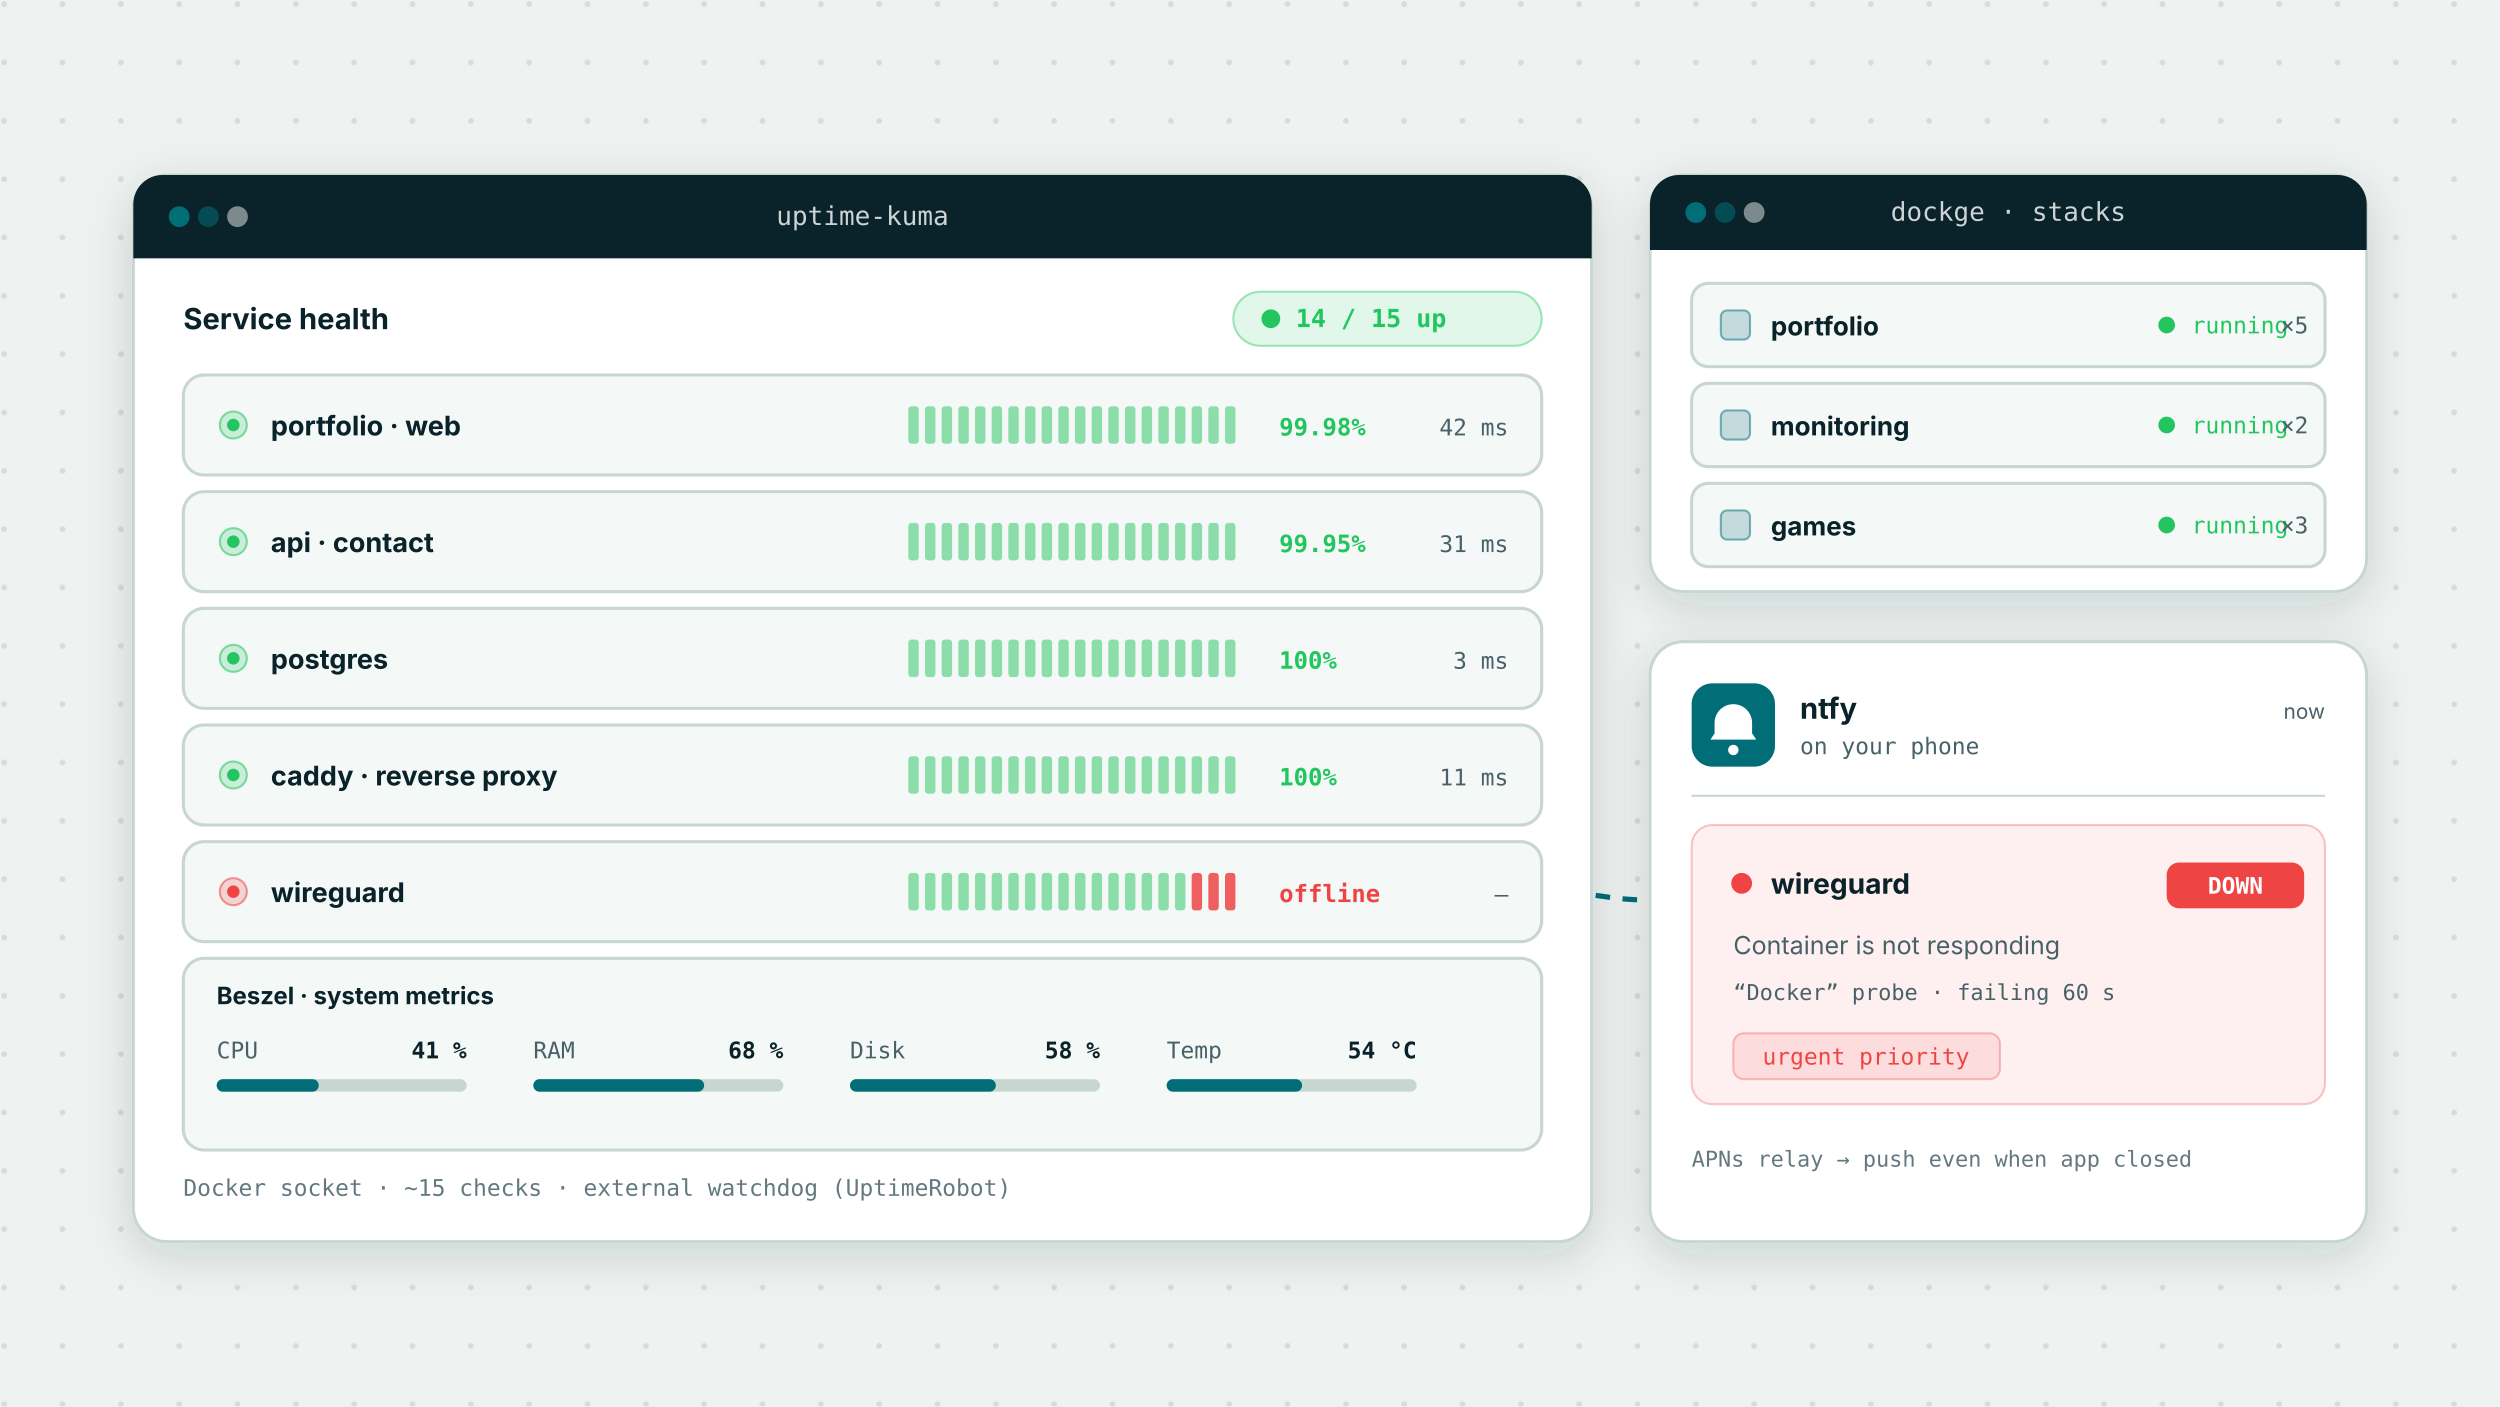
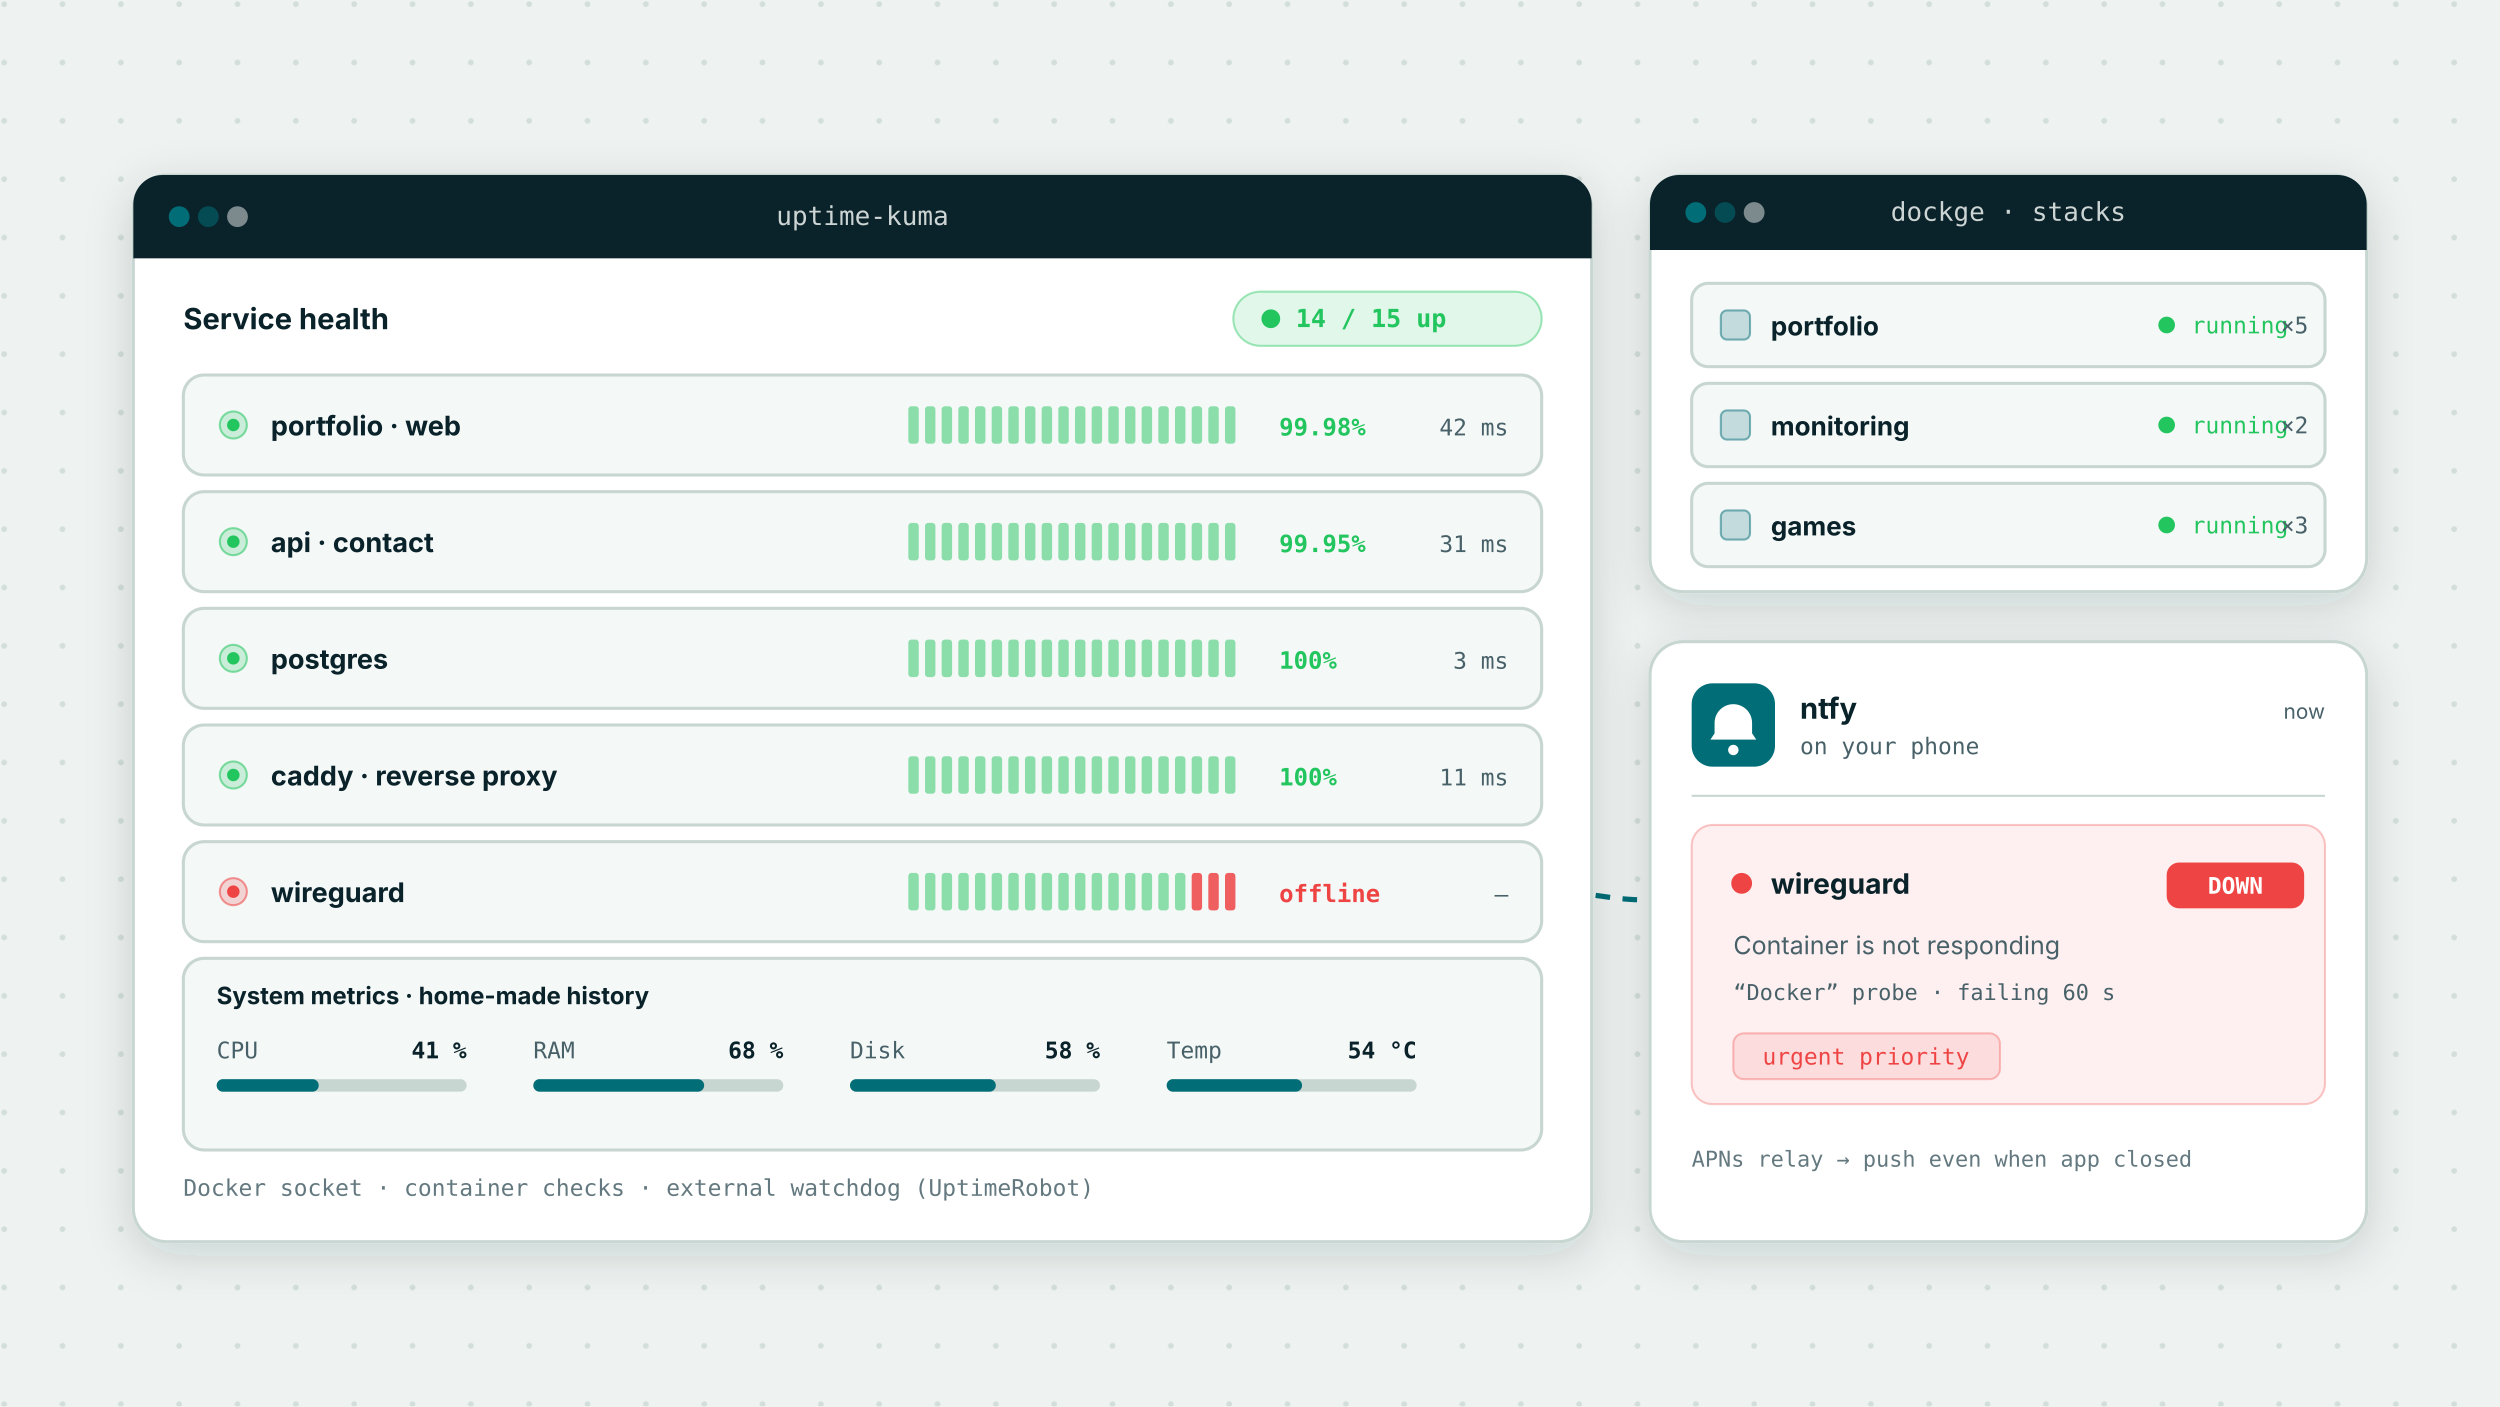
<svg xmlns="http://www.w3.org/2000/svg" width="1200" height="675" viewBox="0 0 1200 675" font-family="'Inter', system-ui, -apple-system, 'Segoe UI', Arial, sans-serif">
  <defs>
    <pattern id="monitoring-light-en-dots" width="28" height="28" patternUnits="userSpaceOnUse">
      <circle cx="2" cy="2" r="1.4" fill="#c8d6d2" fill-opacity="0.7" />
    </pattern>
    <filter id="monitoring-light-en-sh" x="-20%" y="-20%" width="140%" height="160%">
      <feDropShadow dx="0" dy="6" stdDeviation="11" flood-color="#0a2229" flood-opacity="0.16" />
    </filter>
  </defs>
  <rect width="1200" height="675" fill="#eef3f2" />
  <rect width="1200" height="675" fill="url(#monitoring-light-en-dots)" />
  <path d="M740 428 C 766 428, 770 432, 792 432" stroke="#006d77" stroke-width="2.5" stroke-dasharray="7 6" fill="none" />
  <g filter="url(#monitoring-light-en-sh)">
    <rect x="64" y="84" width="700" height="512" rx="16" fill="#ffffff" stroke="#c8d6d2" stroke-width="1.5" />
  </g>
  <path d="M64 98 a14 14 0 0 1 14 -14 h672 a14 14 0 0 1 14 14 v26 h-700 z" fill="#0a2229" />
  <circle cx="86" cy="104" r="5" fill="#006d77" />
  <circle cx="100" cy="104" r="5" fill="#006d77" fill-opacity="0.55" />
  <circle cx="114" cy="104" r="5" fill="#eef3f2" fill-opacity="0.5" />
  <text x="414" y="108" font-size="12.5" fill="#eef3f2" fill-opacity="0.85" font-weight="normal" font-family="'JetBrains Mono', ui-monospace, SFMono-Regular, Menlo, Consolas, monospace" text-anchor="middle">uptime-kuma</text>
  <text x="88" y="158" font-size="14" fill="#0a2229" font-weight="bold" font-family="'Inter', system-ui, -apple-system, 'Segoe UI', Arial, sans-serif">Service health</text>
  <rect x="592" y="140" width="148" height="26" rx="13" fill="#22c55e" fill-opacity="0.14" stroke="#22c55e" stroke-opacity="0.42" />
  <circle cx="610" cy="153" r="4.5" fill="#22c55e" />
  <text x="622" y="157" font-size="12" fill="#22c55e" font-weight="bold" font-family="'JetBrains Mono', ui-monospace, SFMono-Regular, Menlo, Consolas, monospace">14 / 15 up</text>
  <g>
    <rect x="88" y="180" width="652" height="48" rx="10" fill="#f4f8f7" stroke="#c8d6d2" stroke-width="1.5" />
  </g>
  <circle cx="112" cy="204" r="6.5" fill="#22c55e" fill-opacity="0.2" stroke="#22c55e" stroke-opacity="0.55" />
  <circle cx="112" cy="204" r="3" fill="#22c55e" />
  <text x="130" y="209" font-size="13" fill="#0a2229" font-weight="bold" font-family="'Inter', system-ui, -apple-system, 'Segoe UI', Arial, sans-serif">portfolio · web</text>
  <rect x="436" y="195" width="5" height="18" rx="1.5" fill="#22c55e" fill-opacity="0.5" />
  <rect x="444" y="195" width="5" height="18" rx="1.5" fill="#22c55e" fill-opacity="0.5" />
  <rect x="452" y="195" width="5" height="18" rx="1.5" fill="#22c55e" fill-opacity="0.5" />
  <rect x="460" y="195" width="5" height="18" rx="1.5" fill="#22c55e" fill-opacity="0.5" />
  <rect x="468" y="195" width="5" height="18" rx="1.5" fill="#22c55e" fill-opacity="0.5" />
  <rect x="476" y="195" width="5" height="18" rx="1.5" fill="#22c55e" fill-opacity="0.5" />
  <rect x="484" y="195" width="5" height="18" rx="1.5" fill="#22c55e" fill-opacity="0.5" />
  <rect x="492" y="195" width="5" height="18" rx="1.5" fill="#22c55e" fill-opacity="0.5" />
  <rect x="500" y="195" width="5" height="18" rx="1.5" fill="#22c55e" fill-opacity="0.5" />
  <rect x="508" y="195" width="5" height="18" rx="1.5" fill="#22c55e" fill-opacity="0.5" />
  <rect x="516" y="195" width="5" height="18" rx="1.5" fill="#22c55e" fill-opacity="0.5" />
  <rect x="524" y="195" width="5" height="18" rx="1.5" fill="#22c55e" fill-opacity="0.5" />
  <rect x="532" y="195" width="5" height="18" rx="1.5" fill="#22c55e" fill-opacity="0.5" />
  <rect x="540" y="195" width="5" height="18" rx="1.5" fill="#22c55e" fill-opacity="0.5" />
  <rect x="548" y="195" width="5" height="18" rx="1.5" fill="#22c55e" fill-opacity="0.5" />
  <rect x="556" y="195" width="5" height="18" rx="1.5" fill="#22c55e" fill-opacity="0.5" />
  <rect x="564" y="195" width="5" height="18" rx="1.5" fill="#22c55e" fill-opacity="0.5" />
  <rect x="572" y="195" width="5" height="18" rx="1.5" fill="#22c55e" fill-opacity="0.5" />
  <rect x="580" y="195" width="5" height="18" rx="1.5" fill="#22c55e" fill-opacity="0.5" />
  <rect x="588" y="195" width="5" height="18" rx="1.5" fill="#22c55e" fill-opacity="0.5" />
  <text x="614" y="209" font-size="11.5" fill="#22c55e" font-weight="bold" font-family="'JetBrains Mono', ui-monospace, SFMono-Regular, Menlo, Consolas, monospace">99.98%</text>
  <text x="724" y="209" font-size="11" fill="#486169" font-weight="normal" font-family="'JetBrains Mono', ui-monospace, SFMono-Regular, Menlo, Consolas, monospace" text-anchor="end">42 ms</text>
  <g>
    <rect x="88" y="236" width="652" height="48" rx="10" fill="#f4f8f7" stroke="#c8d6d2" stroke-width="1.5" />
  </g>
  <circle cx="112" cy="260" r="6.5" fill="#22c55e" fill-opacity="0.2" stroke="#22c55e" stroke-opacity="0.55" />
  <circle cx="112" cy="260" r="3" fill="#22c55e" />
  <text x="130" y="265" font-size="13" fill="#0a2229" font-weight="bold" font-family="'Inter', system-ui, -apple-system, 'Segoe UI', Arial, sans-serif">api · contact</text>
  <rect x="436" y="251" width="5" height="18" rx="1.5" fill="#22c55e" fill-opacity="0.5" />
  <rect x="444" y="251" width="5" height="18" rx="1.5" fill="#22c55e" fill-opacity="0.5" />
  <rect x="452" y="251" width="5" height="18" rx="1.5" fill="#22c55e" fill-opacity="0.5" />
  <rect x="460" y="251" width="5" height="18" rx="1.5" fill="#22c55e" fill-opacity="0.5" />
  <rect x="468" y="251" width="5" height="18" rx="1.5" fill="#22c55e" fill-opacity="0.5" />
  <rect x="476" y="251" width="5" height="18" rx="1.5" fill="#22c55e" fill-opacity="0.5" />
  <rect x="484" y="251" width="5" height="18" rx="1.5" fill="#22c55e" fill-opacity="0.5" />
  <rect x="492" y="251" width="5" height="18" rx="1.5" fill="#22c55e" fill-opacity="0.5" />
  <rect x="500" y="251" width="5" height="18" rx="1.5" fill="#22c55e" fill-opacity="0.5" />
  <rect x="508" y="251" width="5" height="18" rx="1.5" fill="#22c55e" fill-opacity="0.5" />
  <rect x="516" y="251" width="5" height="18" rx="1.5" fill="#22c55e" fill-opacity="0.5" />
  <rect x="524" y="251" width="5" height="18" rx="1.5" fill="#22c55e" fill-opacity="0.5" />
  <rect x="532" y="251" width="5" height="18" rx="1.5" fill="#22c55e" fill-opacity="0.5" />
  <rect x="540" y="251" width="5" height="18" rx="1.5" fill="#22c55e" fill-opacity="0.5" />
  <rect x="548" y="251" width="5" height="18" rx="1.5" fill="#22c55e" fill-opacity="0.5" />
  <rect x="556" y="251" width="5" height="18" rx="1.5" fill="#22c55e" fill-opacity="0.5" />
  <rect x="564" y="251" width="5" height="18" rx="1.5" fill="#22c55e" fill-opacity="0.5" />
  <rect x="572" y="251" width="5" height="18" rx="1.5" fill="#22c55e" fill-opacity="0.5" />
  <rect x="580" y="251" width="5" height="18" rx="1.5" fill="#22c55e" fill-opacity="0.5" />
  <rect x="588" y="251" width="5" height="18" rx="1.5" fill="#22c55e" fill-opacity="0.5" />
  <text x="614" y="265" font-size="11.5" fill="#22c55e" font-weight="bold" font-family="'JetBrains Mono', ui-monospace, SFMono-Regular, Menlo, Consolas, monospace">99.95%</text>
  <text x="724" y="265" font-size="11" fill="#486169" font-weight="normal" font-family="'JetBrains Mono', ui-monospace, SFMono-Regular, Menlo, Consolas, monospace" text-anchor="end">31 ms</text>
  <g>
    <rect x="88" y="292" width="652" height="48" rx="10" fill="#f4f8f7" stroke="#c8d6d2" stroke-width="1.5" />
  </g>
  <circle cx="112" cy="316" r="6.5" fill="#22c55e" fill-opacity="0.2" stroke="#22c55e" stroke-opacity="0.55" />
  <circle cx="112" cy="316" r="3" fill="#22c55e" />
  <text x="130" y="321" font-size="13" fill="#0a2229" font-weight="bold" font-family="'Inter', system-ui, -apple-system, 'Segoe UI', Arial, sans-serif">postgres</text>
  <rect x="436" y="307" width="5" height="18" rx="1.5" fill="#22c55e" fill-opacity="0.5" />
  <rect x="444" y="307" width="5" height="18" rx="1.5" fill="#22c55e" fill-opacity="0.5" />
  <rect x="452" y="307" width="5" height="18" rx="1.5" fill="#22c55e" fill-opacity="0.5" />
  <rect x="460" y="307" width="5" height="18" rx="1.5" fill="#22c55e" fill-opacity="0.5" />
  <rect x="468" y="307" width="5" height="18" rx="1.5" fill="#22c55e" fill-opacity="0.5" />
  <rect x="476" y="307" width="5" height="18" rx="1.5" fill="#22c55e" fill-opacity="0.5" />
  <rect x="484" y="307" width="5" height="18" rx="1.5" fill="#22c55e" fill-opacity="0.5" />
  <rect x="492" y="307" width="5" height="18" rx="1.5" fill="#22c55e" fill-opacity="0.5" />
  <rect x="500" y="307" width="5" height="18" rx="1.5" fill="#22c55e" fill-opacity="0.5" />
  <rect x="508" y="307" width="5" height="18" rx="1.5" fill="#22c55e" fill-opacity="0.5" />
  <rect x="516" y="307" width="5" height="18" rx="1.5" fill="#22c55e" fill-opacity="0.5" />
  <rect x="524" y="307" width="5" height="18" rx="1.5" fill="#22c55e" fill-opacity="0.5" />
  <rect x="532" y="307" width="5" height="18" rx="1.5" fill="#22c55e" fill-opacity="0.5" />
  <rect x="540" y="307" width="5" height="18" rx="1.5" fill="#22c55e" fill-opacity="0.5" />
  <rect x="548" y="307" width="5" height="18" rx="1.5" fill="#22c55e" fill-opacity="0.5" />
  <rect x="556" y="307" width="5" height="18" rx="1.5" fill="#22c55e" fill-opacity="0.5" />
  <rect x="564" y="307" width="5" height="18" rx="1.5" fill="#22c55e" fill-opacity="0.5" />
  <rect x="572" y="307" width="5" height="18" rx="1.5" fill="#22c55e" fill-opacity="0.5" />
  <rect x="580" y="307" width="5" height="18" rx="1.5" fill="#22c55e" fill-opacity="0.5" />
  <rect x="588" y="307" width="5" height="18" rx="1.5" fill="#22c55e" fill-opacity="0.5" />
  <text x="614" y="321" font-size="11.5" fill="#22c55e" font-weight="bold" font-family="'JetBrains Mono', ui-monospace, SFMono-Regular, Menlo, Consolas, monospace">100%</text>
  <text x="724" y="321" font-size="11" fill="#486169" font-weight="normal" font-family="'JetBrains Mono', ui-monospace, SFMono-Regular, Menlo, Consolas, monospace" text-anchor="end">3 ms</text>
  <g>
    <rect x="88" y="348" width="652" height="48" rx="10" fill="#f4f8f7" stroke="#c8d6d2" stroke-width="1.5" />
  </g>
  <circle cx="112" cy="372" r="6.5" fill="#22c55e" fill-opacity="0.2" stroke="#22c55e" stroke-opacity="0.55" />
  <circle cx="112" cy="372" r="3" fill="#22c55e" />
  <text x="130" y="377" font-size="13" fill="#0a2229" font-weight="bold" font-family="'Inter', system-ui, -apple-system, 'Segoe UI', Arial, sans-serif">caddy · reverse proxy</text>
  <rect x="436" y="363" width="5" height="18" rx="1.5" fill="#22c55e" fill-opacity="0.5" />
  <rect x="444" y="363" width="5" height="18" rx="1.5" fill="#22c55e" fill-opacity="0.5" />
  <rect x="452" y="363" width="5" height="18" rx="1.5" fill="#22c55e" fill-opacity="0.5" />
  <rect x="460" y="363" width="5" height="18" rx="1.5" fill="#22c55e" fill-opacity="0.5" />
  <rect x="468" y="363" width="5" height="18" rx="1.5" fill="#22c55e" fill-opacity="0.5" />
  <rect x="476" y="363" width="5" height="18" rx="1.5" fill="#22c55e" fill-opacity="0.5" />
  <rect x="484" y="363" width="5" height="18" rx="1.5" fill="#22c55e" fill-opacity="0.5" />
  <rect x="492" y="363" width="5" height="18" rx="1.5" fill="#22c55e" fill-opacity="0.5" />
  <rect x="500" y="363" width="5" height="18" rx="1.5" fill="#22c55e" fill-opacity="0.5" />
  <rect x="508" y="363" width="5" height="18" rx="1.5" fill="#22c55e" fill-opacity="0.5" />
  <rect x="516" y="363" width="5" height="18" rx="1.5" fill="#22c55e" fill-opacity="0.5" />
  <rect x="524" y="363" width="5" height="18" rx="1.5" fill="#22c55e" fill-opacity="0.5" />
  <rect x="532" y="363" width="5" height="18" rx="1.5" fill="#22c55e" fill-opacity="0.5" />
  <rect x="540" y="363" width="5" height="18" rx="1.5" fill="#22c55e" fill-opacity="0.5" />
  <rect x="548" y="363" width="5" height="18" rx="1.5" fill="#22c55e" fill-opacity="0.5" />
  <rect x="556" y="363" width="5" height="18" rx="1.5" fill="#22c55e" fill-opacity="0.5" />
  <rect x="564" y="363" width="5" height="18" rx="1.5" fill="#22c55e" fill-opacity="0.5" />
  <rect x="572" y="363" width="5" height="18" rx="1.5" fill="#22c55e" fill-opacity="0.5" />
  <rect x="580" y="363" width="5" height="18" rx="1.5" fill="#22c55e" fill-opacity="0.5" />
  <rect x="588" y="363" width="5" height="18" rx="1.5" fill="#22c55e" fill-opacity="0.5" />
  <text x="614" y="377" font-size="11.5" fill="#22c55e" font-weight="bold" font-family="'JetBrains Mono', ui-monospace, SFMono-Regular, Menlo, Consolas, monospace">100%</text>
  <text x="724" y="377" font-size="11" fill="#486169" font-weight="normal" font-family="'JetBrains Mono', ui-monospace, SFMono-Regular, Menlo, Consolas, monospace" text-anchor="end">11 ms</text>
  <g>
    <rect x="88" y="404" width="652" height="48" rx="10" fill="#f4f8f7" stroke="#c8d6d2" stroke-width="1.5" />
  </g>
  <circle cx="112" cy="428" r="6.5" fill="#ef4444" fill-opacity="0.2" stroke="#ef4444" stroke-opacity="0.55" />
  <circle cx="112" cy="428" r="3" fill="#ef4444" />
  <text x="130" y="433" font-size="13" fill="#0a2229" font-weight="bold" font-family="'Inter', system-ui, -apple-system, 'Segoe UI', Arial, sans-serif">wireguard</text>
  <rect x="436" y="419" width="5" height="18" rx="1.5" fill="#22c55e" fill-opacity="0.5" />
  <rect x="444" y="419" width="5" height="18" rx="1.5" fill="#22c55e" fill-opacity="0.5" />
  <rect x="452" y="419" width="5" height="18" rx="1.5" fill="#22c55e" fill-opacity="0.5" />
  <rect x="460" y="419" width="5" height="18" rx="1.5" fill="#22c55e" fill-opacity="0.5" />
  <rect x="468" y="419" width="5" height="18" rx="1.5" fill="#22c55e" fill-opacity="0.5" />
  <rect x="476" y="419" width="5" height="18" rx="1.5" fill="#22c55e" fill-opacity="0.5" />
  <rect x="484" y="419" width="5" height="18" rx="1.5" fill="#22c55e" fill-opacity="0.5" />
  <rect x="492" y="419" width="5" height="18" rx="1.5" fill="#22c55e" fill-opacity="0.5" />
  <rect x="500" y="419" width="5" height="18" rx="1.5" fill="#22c55e" fill-opacity="0.5" />
  <rect x="508" y="419" width="5" height="18" rx="1.5" fill="#22c55e" fill-opacity="0.5" />
  <rect x="516" y="419" width="5" height="18" rx="1.5" fill="#22c55e" fill-opacity="0.5" />
  <rect x="524" y="419" width="5" height="18" rx="1.5" fill="#22c55e" fill-opacity="0.5" />
  <rect x="532" y="419" width="5" height="18" rx="1.5" fill="#22c55e" fill-opacity="0.5" />
  <rect x="540" y="419" width="5" height="18" rx="1.5" fill="#22c55e" fill-opacity="0.5" />
  <rect x="548" y="419" width="5" height="18" rx="1.5" fill="#22c55e" fill-opacity="0.5" />
  <rect x="556" y="419" width="5" height="18" rx="1.5" fill="#22c55e" fill-opacity="0.5" />
  <rect x="564" y="419" width="5" height="18" rx="1.5" fill="#22c55e" fill-opacity="0.5" />
  <rect x="572" y="419" width="5" height="18" rx="1.5" fill="#ef4444" fill-opacity="0.85" />
  <rect x="580" y="419" width="5" height="18" rx="1.5" fill="#ef4444" fill-opacity="0.85" />
  <rect x="588" y="419" width="5" height="18" rx="1.5" fill="#ef4444" fill-opacity="0.85" />
  <text x="614" y="433" font-size="11.5" fill="#ef4444" font-weight="bold" font-family="'JetBrains Mono', ui-monospace, SFMono-Regular, Menlo, Consolas, monospace">offline</text>
  <text x="724" y="433" font-size="11" fill="#486169" font-weight="normal" font-family="'JetBrains Mono', ui-monospace, SFMono-Regular, Menlo, Consolas, monospace" text-anchor="end">—</text>
  <g>
    <rect x="88" y="460" width="652" height="92" rx="10" fill="#f4f8f7" stroke="#c8d6d2" stroke-width="1.5" />
  </g>
-   <text x="104" y="482" font-size="11.5" fill="#0a2229" font-weight="bold" font-family="'Inter', system-ui, -apple-system, 'Segoe UI', Arial, sans-serif">Beszel · system metrics</text>
+   <text x="104" y="482" font-size="11.5" fill="#0a2229" font-weight="bold" font-family="'Inter', system-ui, -apple-system, 'Segoe UI', Arial, sans-serif">System metrics · home-made history</text>
  <text x="104" y="508" font-size="11" fill="#486169" font-weight="normal" font-family="'JetBrains Mono', ui-monospace, SFMono-Regular, Menlo, Consolas, monospace">CPU</text>
  <text x="224" y="508" font-size="11" fill="#0a2229" font-weight="bold" font-family="'JetBrains Mono', ui-monospace, SFMono-Regular, Menlo, Consolas, monospace" text-anchor="end">41 %</text>
  <rect x="104" y="518" width="120" height="6" rx="3" fill="#c8d6d2" />
  <rect x="104" y="518" width="49" height="6" rx="3" fill="#006d77" />
  <text x="256" y="508" font-size="11" fill="#486169" font-weight="normal" font-family="'JetBrains Mono', ui-monospace, SFMono-Regular, Menlo, Consolas, monospace">RAM</text>
  <text x="376" y="508" font-size="11" fill="#0a2229" font-weight="bold" font-family="'JetBrains Mono', ui-monospace, SFMono-Regular, Menlo, Consolas, monospace" text-anchor="end">68 %</text>
  <rect x="256" y="518" width="120" height="6" rx="3" fill="#c8d6d2" />
  <rect x="256" y="518" width="82" height="6" rx="3" fill="#006d77" />
  <text x="408" y="508" font-size="11" fill="#486169" font-weight="normal" font-family="'JetBrains Mono', ui-monospace, SFMono-Regular, Menlo, Consolas, monospace">Disk</text>
  <text x="528" y="508" font-size="11" fill="#0a2229" font-weight="bold" font-family="'JetBrains Mono', ui-monospace, SFMono-Regular, Menlo, Consolas, monospace" text-anchor="end">58 %</text>
  <rect x="408" y="518" width="120" height="6" rx="3" fill="#c8d6d2" />
  <rect x="408" y="518" width="70" height="6" rx="3" fill="#006d77" />
  <text x="560" y="508" font-size="11" fill="#486169" font-weight="normal" font-family="'JetBrains Mono', ui-monospace, SFMono-Regular, Menlo, Consolas, monospace">Temp</text>
  <text x="680" y="508" font-size="11" fill="#0a2229" font-weight="bold" font-family="'JetBrains Mono', ui-monospace, SFMono-Regular, Menlo, Consolas, monospace" text-anchor="end">54 °C</text>
  <rect x="560" y="518" width="120" height="6" rx="3" fill="#c8d6d2" />
  <rect x="560" y="518" width="65" height="6" rx="3" fill="#006d77" />
-   <text x="88" y="574" font-size="11" fill="#486169" fill-opacity="0.85" font-weight="normal" font-family="'JetBrains Mono', ui-monospace, SFMono-Regular, Menlo, Consolas, monospace">Docker socket · ~15 checks · external watchdog (UptimeRobot)</text>
+   <text x="88" y="574" font-size="11" fill="#486169" fill-opacity="0.85" font-weight="normal" font-family="'JetBrains Mono', ui-monospace, SFMono-Regular, Menlo, Consolas, monospace">Docker socket · container checks · external watchdog (UptimeRobot)</text>
  <g filter="url(#monitoring-light-en-sh)">
    <rect x="792" y="84" width="344" height="200" rx="16" fill="#ffffff" stroke="#c8d6d2" stroke-width="1.5" />
  </g>
  <path d="M792 98 a14 14 0 0 1 14 -14 h316 a14 14 0 0 1 14 14 v22 h-344 z" fill="#0a2229" />
  <circle cx="814" cy="102" r="5" fill="#006d77" />
  <circle cx="828" cy="102" r="5" fill="#006d77" fill-opacity="0.55" />
  <circle cx="842" cy="102" r="5" fill="#eef3f2" fill-opacity="0.5" />
  <text x="964" y="106" font-size="12.5" fill="#eef3f2" fill-opacity="0.85" font-weight="normal" font-family="'JetBrains Mono', ui-monospace, SFMono-Regular, Menlo, Consolas, monospace" text-anchor="middle">dockge · stacks</text>
  <g>
    <rect x="812" y="136" width="304" height="40" rx="8" fill="#f4f8f7" stroke="#c8d6d2" stroke-width="1.5" />
  </g>
  <rect x="826" y="149" width="14" height="14" rx="3" fill="#006d77" fill-opacity="0.2" stroke="#006d77" stroke-opacity="0.5" />
  <text x="850" y="161" font-size="12.5" fill="#0a2229" font-weight="bold" font-family="'Inter', system-ui, -apple-system, 'Segoe UI', Arial, sans-serif">portfolio</text>
  <circle cx="1040" cy="156" r="4" fill="#22c55e" />
  <text x="1052" y="160" font-size="11" fill="#22c55e" font-weight="normal" font-family="'JetBrains Mono', ui-monospace, SFMono-Regular, Menlo, Consolas, monospace">running</text>
  <text x="1108" y="160" font-size="11" fill="#486169" font-weight="normal" font-family="'JetBrains Mono', ui-monospace, SFMono-Regular, Menlo, Consolas, monospace" text-anchor="end">×5</text>
  <g>
    <rect x="812" y="184" width="304" height="40" rx="8" fill="#f4f8f7" stroke="#c8d6d2" stroke-width="1.5" />
  </g>
  <rect x="826" y="197" width="14" height="14" rx="3" fill="#006d77" fill-opacity="0.2" stroke="#006d77" stroke-opacity="0.5" />
  <text x="850" y="209" font-size="12.5" fill="#0a2229" font-weight="bold" font-family="'Inter', system-ui, -apple-system, 'Segoe UI', Arial, sans-serif">monitoring</text>
  <circle cx="1040" cy="204" r="4" fill="#22c55e" />
  <text x="1052" y="208" font-size="11" fill="#22c55e" font-weight="normal" font-family="'JetBrains Mono', ui-monospace, SFMono-Regular, Menlo, Consolas, monospace">running</text>
  <text x="1108" y="208" font-size="11" fill="#486169" font-weight="normal" font-family="'JetBrains Mono', ui-monospace, SFMono-Regular, Menlo, Consolas, monospace" text-anchor="end">×2</text>
  <g>
    <rect x="812" y="232" width="304" height="40" rx="8" fill="#f4f8f7" stroke="#c8d6d2" stroke-width="1.5" />
  </g>
  <rect x="826" y="245" width="14" height="14" rx="3" fill="#006d77" fill-opacity="0.2" stroke="#006d77" stroke-opacity="0.5" />
  <text x="850" y="257" font-size="12.5" fill="#0a2229" font-weight="bold" font-family="'Inter', system-ui, -apple-system, 'Segoe UI', Arial, sans-serif">games</text>
  <circle cx="1040" cy="252" r="4" fill="#22c55e" />
  <text x="1052" y="256" font-size="11" fill="#22c55e" font-weight="normal" font-family="'JetBrains Mono', ui-monospace, SFMono-Regular, Menlo, Consolas, monospace">running</text>
  <text x="1108" y="256" font-size="11" fill="#486169" font-weight="normal" font-family="'JetBrains Mono', ui-monospace, SFMono-Regular, Menlo, Consolas, monospace" text-anchor="end">×3</text>
  <g filter="url(#monitoring-light-en-sh)">
    <rect x="792" y="308" width="344" height="288" rx="16" fill="#ffffff" stroke="#c8d6d2" stroke-width="1.5" />
  </g>
  <rect x="812" y="328" width="40" height="40" rx="10" fill="#006d77" />
  <path d="M832 338 a9 9 0 0 1 9 9 v5 l2 3 h-22 l2 -3 v-5 a9 9 0 0 1 9 -9 z" fill="#ffffff" />
  <circle cx="832" cy="360" r="2.5" fill="#ffffff" />
  <text x="864" y="345" font-size="14" fill="#0a2229" font-weight="bold" font-family="'Inter', system-ui, -apple-system, 'Segoe UI', Arial, sans-serif">ntfy</text>
  <text x="864" y="362" font-size="11" fill="#486169" font-weight="normal" font-family="'JetBrains Mono', ui-monospace, SFMono-Regular, Menlo, Consolas, monospace">on your phone</text>
  <text x="1116" y="345" font-size="10" fill="#486169" font-weight="normal" font-family="'Inter', system-ui, -apple-system, 'Segoe UI', Arial, sans-serif" text-anchor="end">now</text>
  <line x1="812" y1="382" x2="1116" y2="382" stroke="#c8d6d2" />
  <rect x="812" y="396" width="304" height="134" rx="10" fill="#ef4444" fill-opacity="0.08" stroke="#ef4444" stroke-opacity="0.3" />
  <circle cx="836" cy="424" r="5" fill="#ef4444" />
  <text x="850" y="429" font-size="13.5" fill="#0a2229" font-weight="bold" font-family="'Inter', system-ui, -apple-system, 'Segoe UI', Arial, sans-serif">wireguard</text>
  <rect x="1040" y="414" width="66" height="22" rx="6" fill="#ef4444" />
  <text x="1073" y="429" font-size="11" fill="#ffffff" font-weight="bold" font-family="'JetBrains Mono', ui-monospace, SFMono-Regular, Menlo, Consolas, monospace" text-anchor="middle">DOWN</text>
  <text x="832" y="458" font-size="12" fill="#486169" font-weight="normal" font-family="'Inter', system-ui, -apple-system, 'Segoe UI', Arial, sans-serif">Container is not responding</text>
  <text x="832" y="480" font-size="10.5" fill="#486169" font-weight="normal" font-family="'JetBrains Mono', ui-monospace, SFMono-Regular, Menlo, Consolas, monospace">“Docker” probe · failing 60 s</text>
  <rect x="832" y="496" width="128" height="22" rx="5" fill="#ef4444" fill-opacity="0.12" stroke="#ef4444" stroke-opacity="0.32" />
  <text x="846" y="511" font-size="11" fill="#ef4444" font-weight="normal" font-family="'JetBrains Mono', ui-monospace, SFMono-Regular, Menlo, Consolas, monospace">urgent priority</text>
  <text x="812" y="560" font-size="10.5" fill="#486169" fill-opacity="0.85" font-weight="normal" font-family="'JetBrains Mono', ui-monospace, SFMono-Regular, Menlo, Consolas, monospace">APNs relay → push even when app closed</text>
</svg>
